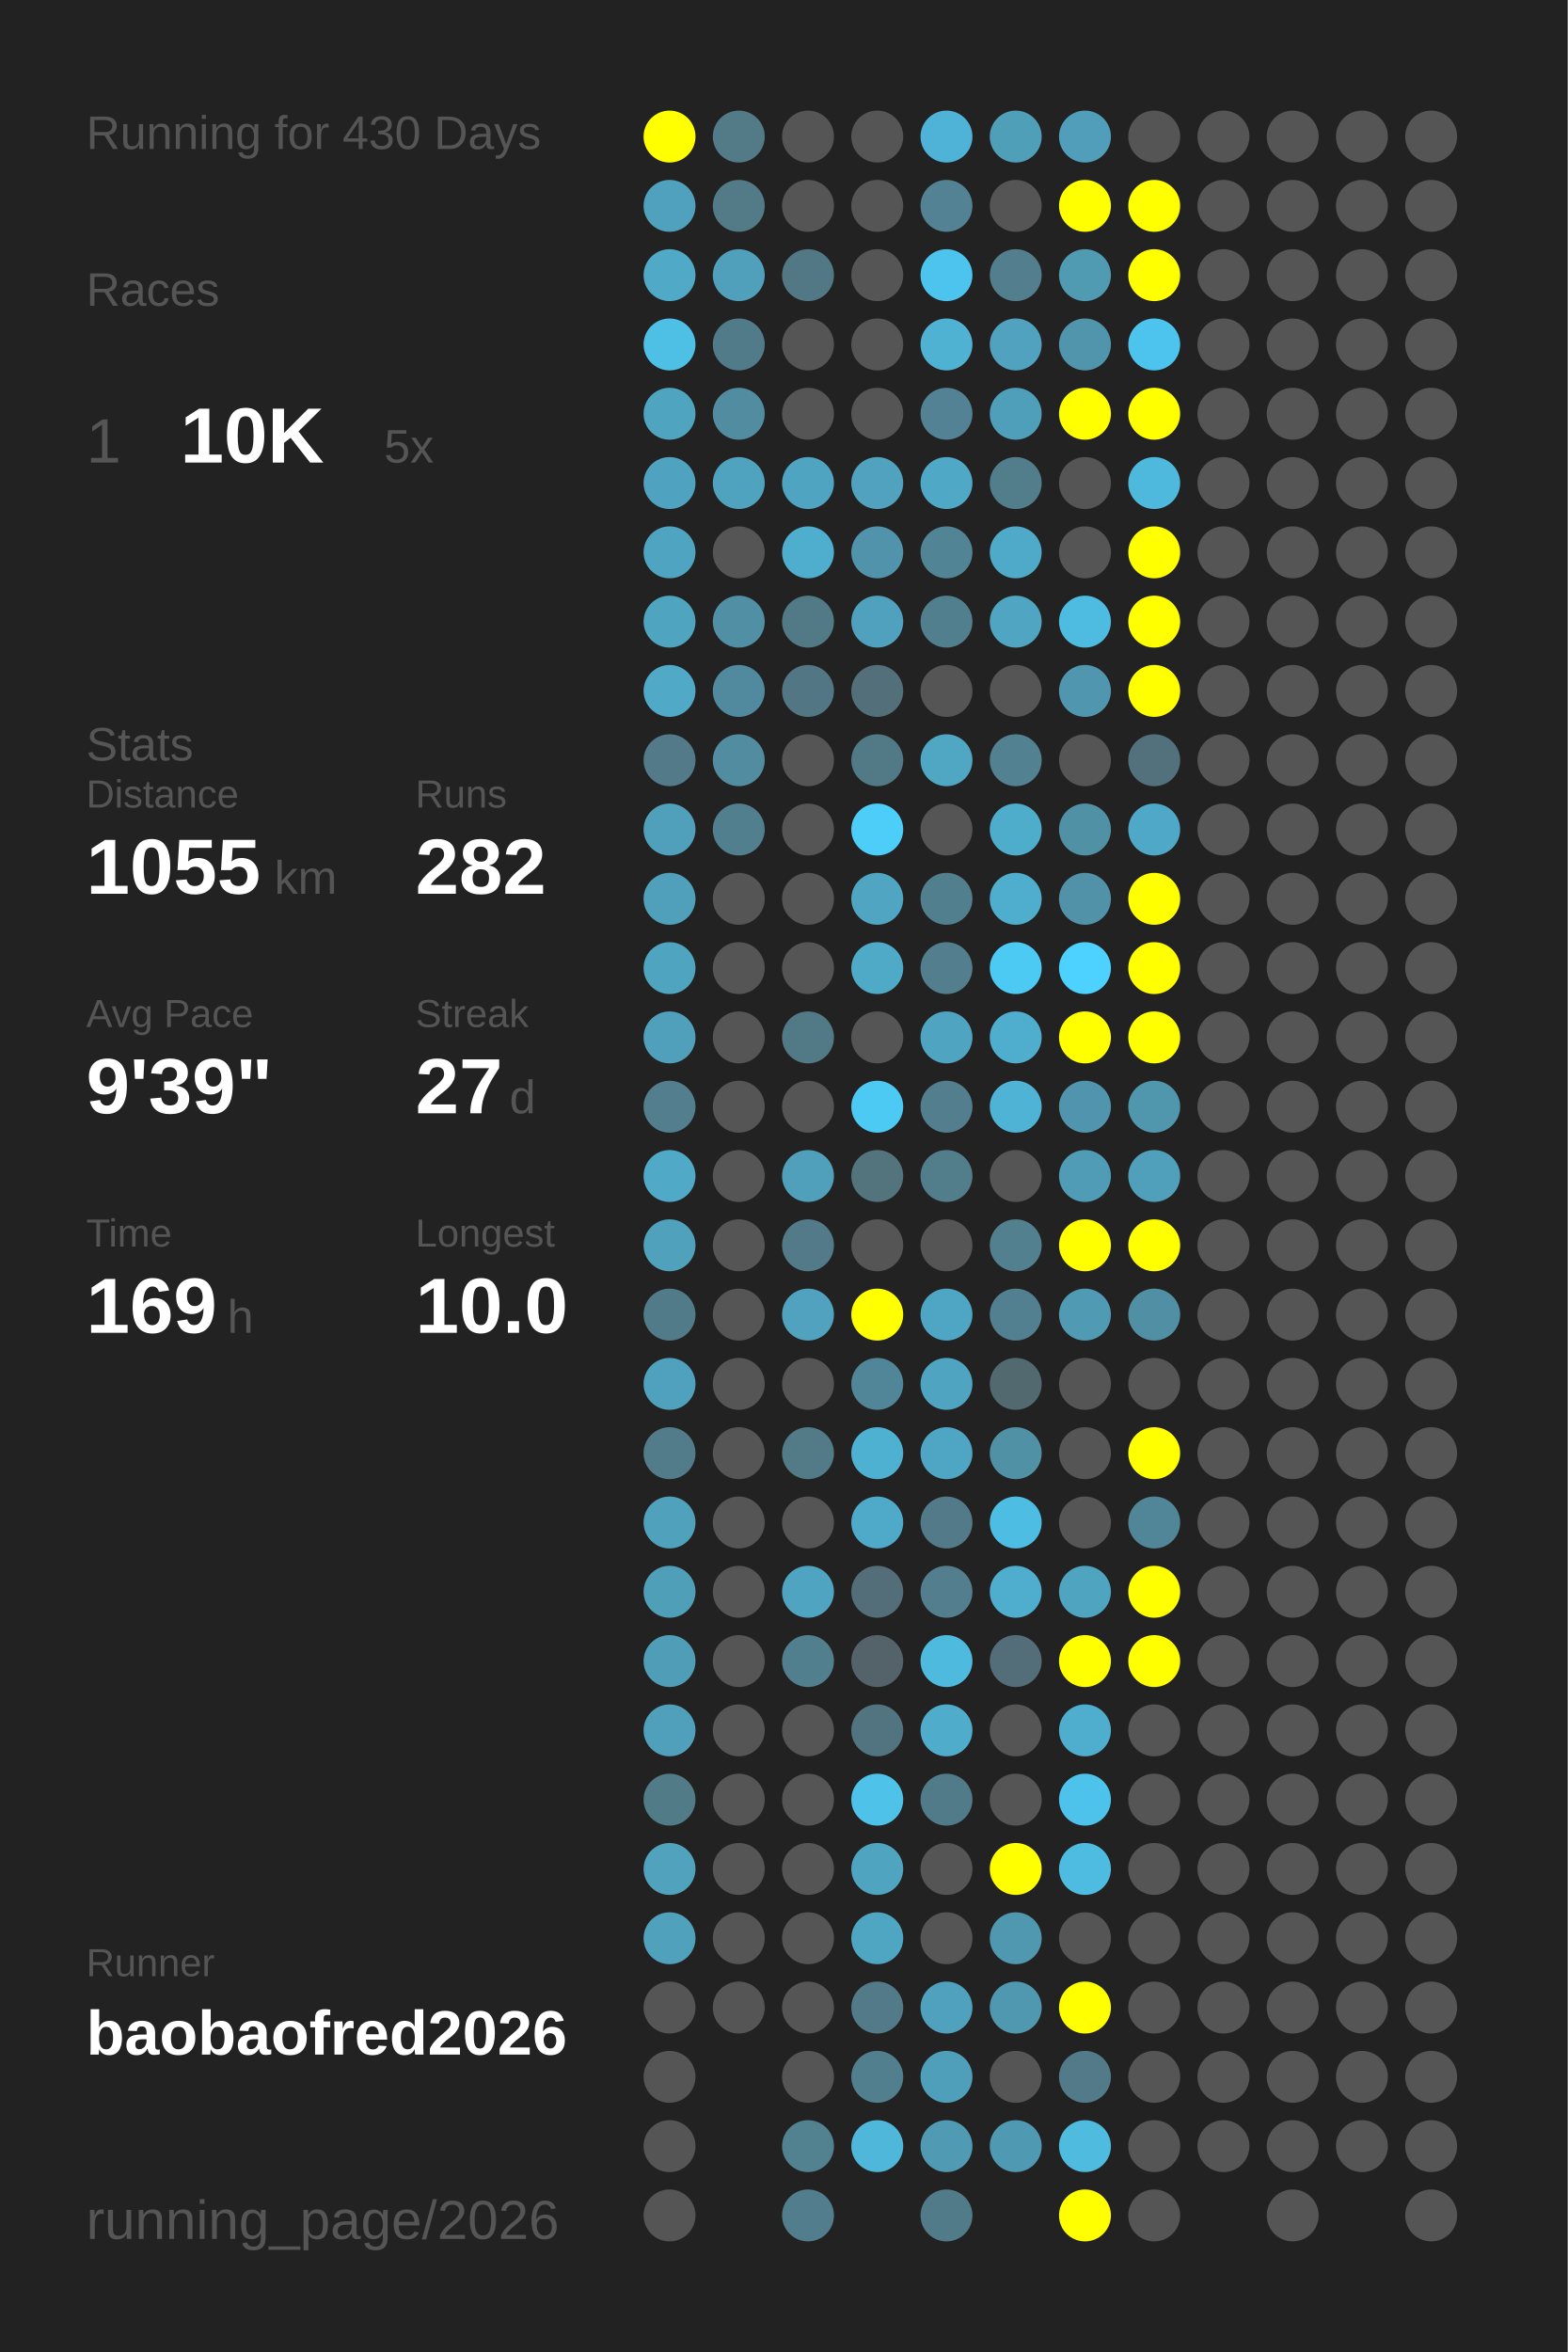
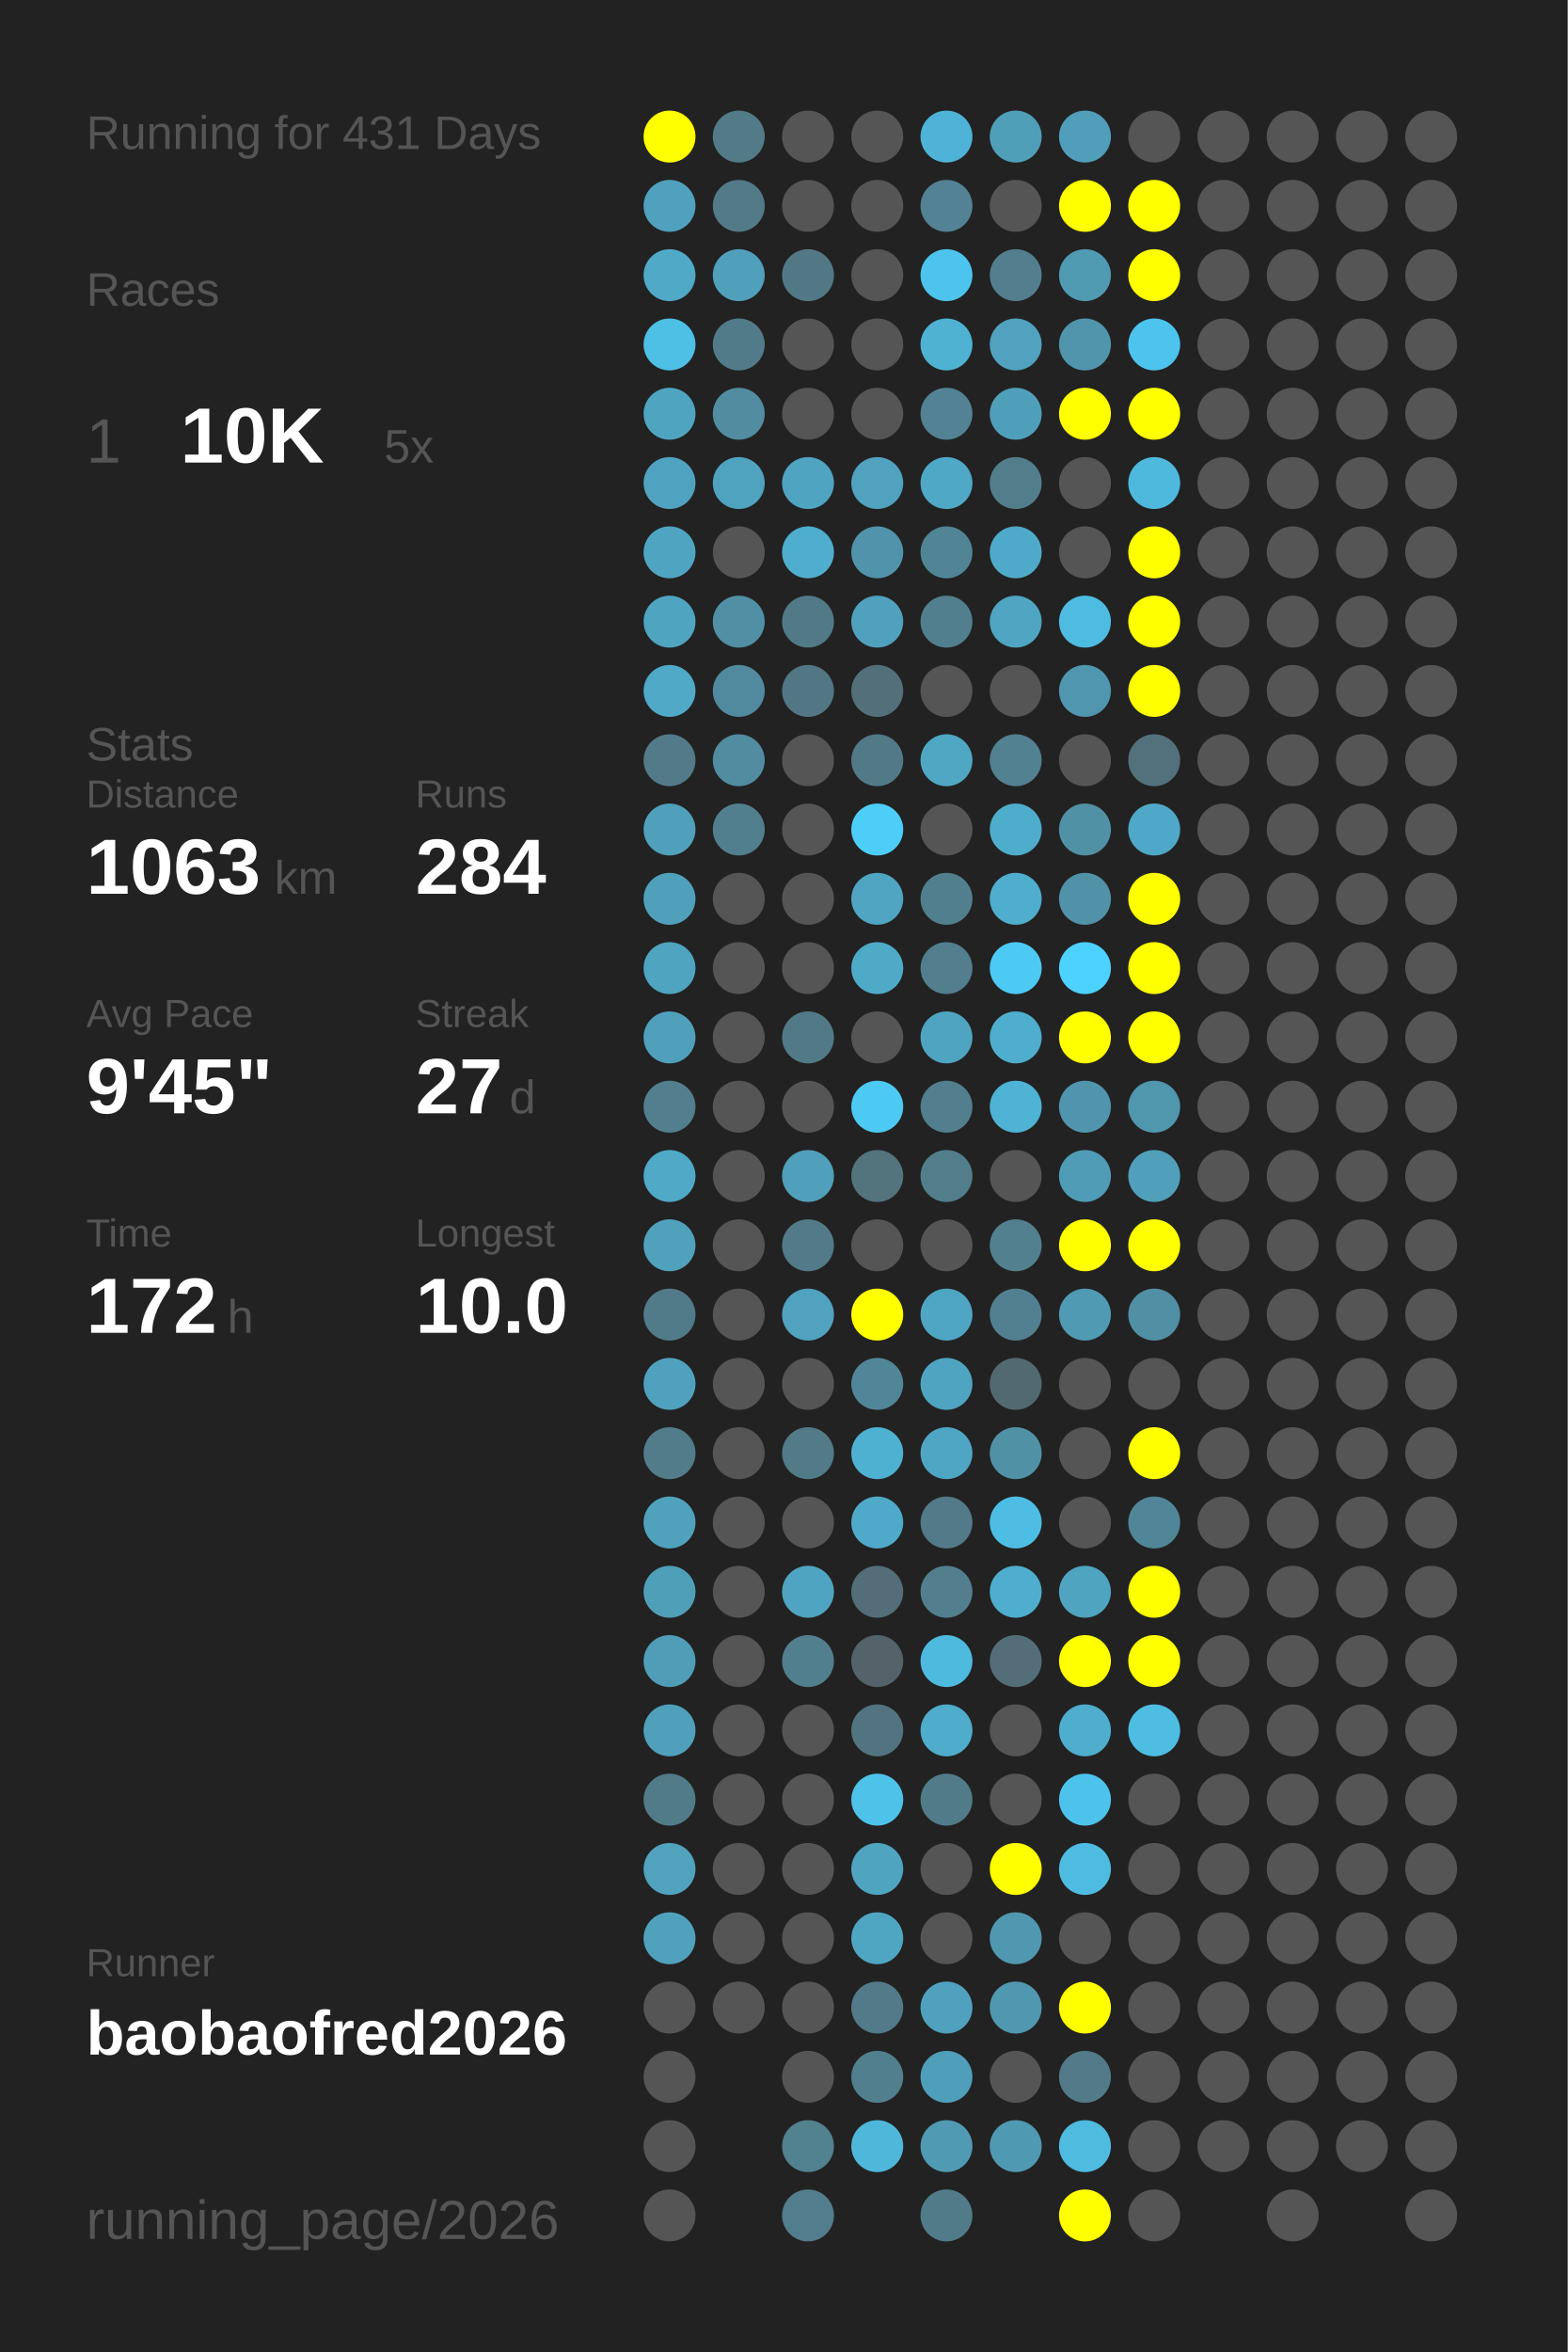
<svg xmlns="http://www.w3.org/2000/svg" baseProfile="full" height="300mm" version="1.1" viewBox="0,0,200,300" width="200mm">
  <defs />
  <rect fill="#222222" height="300" width="200" x="0" y="0" />
-   <text fill="#555555" style="font-size:6px; font-family:Arial;" x="11" y="19">Running for 430 Days</text>
+   <text fill="#555555" style="font-size:6px; font-family:Arial;" x="11" y="19">Running for 431 Days</text>
  <text fill="#555555" style="font-size:6px; font-family:Arial;" x="11" y="39">Races</text>
  <text fill="#555555" style="font-size:8px; font-family:Arial;" x="11" y="59">1</text>
  <text fill="#FFFFFF" style="font-size:10px; font-family:Arial; font-weight:bold;" x="23" y="59">10K</text>
  <text fill="#555555" style="font-size:6px; font-family:Arial;" x="49" y="59">5x</text>
  <text fill="#555555" style="font-size:6px; font-family:Arial;" x="11" y="97">Stats</text>
  <text fill="#555555" style="font-size:5px; font-family:Arial;" x="11" y="103">Distance</text>
-   <text fill="#FFFFFF" style="font-size:10px; font-family:Arial; font-weight:bold;" x="11" y="114">1055</text>
+   <text fill="#FFFFFF" style="font-size:10px; font-family:Arial; font-weight:bold;" x="11" y="114">1063</text>
  <text fill="#555555" style="font-size:6px; font-family:Arial;" x="35" y="114">km</text>
  <text fill="#555555" style="font-size:5px; font-family:Arial;" x="53" y="103">Runs</text>
-   <text fill="#FFFFFF" style="font-size:10px; font-family:Arial; font-weight:bold;" x="53" y="114">282</text>
+   <text fill="#FFFFFF" style="font-size:10px; font-family:Arial; font-weight:bold;" x="53" y="114">284</text>
  <text fill="#555555" style="font-size:5px; font-family:Arial;" x="11" y="131">Avg Pace</text>
-   <text fill="#FFFFFF" style="font-size:10px; font-family:Arial; font-weight:bold;" x="11" y="142">9'39"</text>
+   <text fill="#FFFFFF" style="font-size:10px; font-family:Arial; font-weight:bold;" x="11" y="142">9'45"</text>
  <text fill="#555555" style="font-size:5px; font-family:Arial;" x="53" y="131">Streak</text>
  <text fill="#FFFFFF" style="font-size:10px; font-family:Arial; font-weight:bold;" x="53" y="142">27</text>
  <text fill="#555555" style="font-size:6px; font-family:Arial;" x="65" y="142">d</text>
  <text fill="#555555" style="font-size:5px; font-family:Arial;" x="11" y="159">Time</text>
-   <text fill="#FFFFFF" style="font-size:10px; font-family:Arial; font-weight:bold;" x="11" y="170">169</text>
+   <text fill="#FFFFFF" style="font-size:10px; font-family:Arial; font-weight:bold;" x="11" y="170">172</text>
  <text fill="#555555" style="font-size:6px; font-family:Arial;" x="29" y="170">h</text>
  <text fill="#555555" style="font-size:5px; font-family:Arial;" x="53" y="159">Longest</text>
  <text fill="#FFFFFF" style="font-size:10px; font-family:Arial; font-weight:bold;" x="53" y="170">10.0</text>
  <text fill="#555555" style="font-size:5px; font-family:Arial;" x="11" y="252.065">Runner</text>
  <text fill="#FFFFFF" style="font-size:8px; font-family:Arial; font-weight:bold;" x="11" y="262.065">baobaofred2026</text>
  <text fill="#555555" style="font-size:7px; font-family:Arial;" x="11" y="285.581">running_page/2026</text>
  <circle cx="85.417" cy="17.419" fill="#FFFF00" r="3.312" />
  <circle cx="85.417" cy="26.258" fill="#50a1bd" r="3.312" />
  <circle cx="85.417" cy="35.097" fill="#4fa9c7" r="3.312" />
  <circle cx="85.417" cy="43.935" fill="#4ebfe5" r="3.312" />
  <circle cx="85.417" cy="52.774" fill="#4fa4c0" r="3.312" />
  <circle cx="85.417" cy="61.613" fill="#4fa3c0" r="3.312" />
  <circle cx="85.417" cy="70.452" fill="#4fa5c1" r="3.312" />
  <circle cx="85.417" cy="79.29" fill="#4fa4c0" r="3.312" />
  <circle cx="85.417" cy="88.129" fill="#4fa9c7" r="3.312" />
  <circle cx="85.417" cy="96.968" fill="#527a88" r="3.312" />
  <circle cx="85.417" cy="105.806" fill="#50a0bb" r="3.312" />
  <circle cx="85.417" cy="114.645" fill="#50a0bb" r="3.312" />
  <circle cx="85.417" cy="123.484" fill="#4fa4c0" r="3.312" />
  <circle cx="85.417" cy="132.323" fill="#50a0bc" r="3.312" />
  <circle cx="85.417" cy="141.161" fill="#527e8d" r="3.312" />
  <circle cx="85.417" cy="150" fill="#4fa9c7" r="3.312" />
  <circle cx="85.417" cy="158.839" fill="#50a1bc" r="3.312" />
  <circle cx="85.417" cy="167.677" fill="#527b89" r="3.312" />
  <circle cx="85.417" cy="176.516" fill="#50a1bd" r="3.312" />
  <circle cx="85.417" cy="185.355" fill="#527c8a" r="3.312" />
  <circle cx="85.417" cy="194.194" fill="#50a1bc" r="3.312" />
  <circle cx="85.417" cy="203.032" fill="#509fb9" r="3.312" />
  <circle cx="85.417" cy="211.871" fill="#509db7" r="3.312" />
  <circle cx="85.417" cy="220.71" fill="#50a0bb" r="3.312" />
  <circle cx="85.417" cy="229.548" fill="#527b88" r="3.312" />
  <circle cx="85.417" cy="238.387" fill="#50a2bd" r="3.312" />
  <circle cx="85.417" cy="247.226" fill="#50a1bc" r="3.312" />
  <circle cx="85.417" cy="256.065" fill="#555555" r="3.312" />
  <circle cx="85.417" cy="264.903" fill="#555555" r="3.312" />
  <circle cx="85.417" cy="273.742" fill="#555555" r="3.312" />
  <circle cx="85.417" cy="282.581" fill="#555555" r="3.312" />
  <circle cx="94.25" cy="17.419" fill="#527a87" r="3.312" />
  <circle cx="94.25" cy="26.258" fill="#527a87" r="3.312" />
  <circle cx="94.25" cy="35.097" fill="#50a0bc" r="3.312" />
  <circle cx="94.25" cy="43.935" fill="#527b89" r="3.312" />
  <circle cx="94.25" cy="52.774" fill="#518ca0" r="3.312" />
  <circle cx="94.25" cy="61.613" fill="#4fa3bf" r="3.312" />
  <circle cx="94.25" cy="70.452" fill="#555555" r="3.312" />
  <circle cx="94.25" cy="79.29" fill="#518fa4" r="3.312" />
  <circle cx="94.25" cy="88.129" fill="#518a9e" r="3.312" />
  <circle cx="94.25" cy="96.968" fill="#518ca0" r="3.312" />
  <circle cx="94.25" cy="105.806" fill="#527f8e" r="3.312" />
  <circle cx="94.25" cy="114.645" fill="#555555" r="3.312" />
  <circle cx="94.25" cy="123.484" fill="#555555" r="3.312" />
  <circle cx="94.25" cy="132.323" fill="#555555" r="3.312" />
  <circle cx="94.25" cy="141.161" fill="#555555" r="3.312" />
  <circle cx="94.25" cy="150" fill="#555555" r="3.312" />
  <circle cx="94.25" cy="158.839" fill="#555555" r="3.312" />
  <circle cx="94.25" cy="167.677" fill="#555555" r="3.312" />
  <circle cx="94.25" cy="176.516" fill="#555555" r="3.312" />
  <circle cx="94.25" cy="185.355" fill="#555555" r="3.312" />
  <circle cx="94.25" cy="194.194" fill="#555555" r="3.312" />
  <circle cx="94.25" cy="203.032" fill="#555555" r="3.312" />
  <circle cx="94.25" cy="211.871" fill="#555555" r="3.312" />
  <circle cx="94.25" cy="220.71" fill="#555555" r="3.312" />
  <circle cx="94.25" cy="229.548" fill="#555555" r="3.312" />
  <circle cx="94.25" cy="238.387" fill="#555555" r="3.312" />
  <circle cx="94.25" cy="247.226" fill="#555555" r="3.312" />
  <circle cx="94.25" cy="256.065" fill="#555555" r="3.312" />
  <circle cx="103.083" cy="17.419" fill="#555555" r="3.312" />
  <circle cx="103.083" cy="26.258" fill="#555555" r="3.312" />
  <circle cx="103.083" cy="35.097" fill="#527885" r="3.312" />
  <circle cx="103.083" cy="43.935" fill="#555555" r="3.312" />
  <circle cx="103.083" cy="52.774" fill="#555555" r="3.312" />
  <circle cx="103.083" cy="61.613" fill="#4fa4c1" r="3.312" />
  <circle cx="103.083" cy="70.452" fill="#4faece" r="3.312" />
  <circle cx="103.083" cy="79.29" fill="#527986" r="3.312" />
  <circle cx="103.083" cy="88.129" fill="#527683" r="3.312" />
  <circle cx="103.083" cy="96.968" fill="#555555" r="3.312" />
  <circle cx="103.083" cy="105.806" fill="#555555" r="3.312" />
  <circle cx="103.083" cy="114.645" fill="#555555" r="3.312" />
  <circle cx="103.083" cy="123.484" fill="#555555" r="3.312" />
  <circle cx="103.083" cy="132.323" fill="#527986" r="3.312" />
  <circle cx="103.083" cy="141.161" fill="#555555" r="3.312" />
  <circle cx="103.083" cy="150" fill="#50a0bb" r="3.312" />
  <circle cx="103.083" cy="158.839" fill="#527a88" r="3.312" />
  <circle cx="103.083" cy="167.677" fill="#50a2be" r="3.312" />
  <circle cx="103.083" cy="176.516" fill="#555555" r="3.312" />
  <circle cx="103.083" cy="185.355" fill="#527a87" r="3.312" />
  <circle cx="103.083" cy="194.194" fill="#555555" r="3.312" />
  <circle cx="103.083" cy="203.032" fill="#4fa5c1" r="3.312" />
  <circle cx="103.083" cy="211.871" fill="#527f8e" r="3.312" />
  <circle cx="103.083" cy="220.71" fill="#555555" r="3.312" />
  <circle cx="103.083" cy="229.548" fill="#555555" r="3.312" />
  <circle cx="103.083" cy="238.387" fill="#555555" r="3.312" />
  <circle cx="103.083" cy="247.226" fill="#555555" r="3.312" />
  <circle cx="103.083" cy="256.065" fill="#555555" r="3.312" />
  <circle cx="103.083" cy="264.903" fill="#555555" r="3.312" />
  <circle cx="103.083" cy="273.742" fill="#528190" r="3.312" />
  <circle cx="103.083" cy="282.581" fill="#527d8c" r="3.312" />
  <circle cx="111.917" cy="17.419" fill="#555555" r="3.312" />
  <circle cx="111.917" cy="26.258" fill="#555555" r="3.312" />
  <circle cx="111.917" cy="35.097" fill="#555555" r="3.312" />
  <circle cx="111.917" cy="43.935" fill="#555555" r="3.312" />
  <circle cx="111.917" cy="52.774" fill="#555555" r="3.312" />
  <circle cx="111.917" cy="61.613" fill="#50a2be" r="3.312" />
  <circle cx="111.917" cy="70.452" fill="#5093aa" r="3.312" />
  <circle cx="111.917" cy="79.29" fill="#50a1bd" r="3.312" />
  <circle cx="111.917" cy="88.129" fill="#53707a" r="3.312" />
  <circle cx="111.917" cy="96.968" fill="#527986" r="3.312" />
  <circle cx="111.917" cy="105.806" fill="#4dcef9" r="3.312" />
  <circle cx="111.917" cy="114.645" fill="#4fa5c2" r="3.312" />
  <circle cx="111.917" cy="123.484" fill="#4faac8" r="3.312" />
  <circle cx="111.917" cy="132.323" fill="#555555" r="3.312" />
  <circle cx="111.917" cy="141.161" fill="#4dcaf4" r="3.312" />
  <circle cx="111.917" cy="150" fill="#53737d" r="3.312" />
  <circle cx="111.917" cy="158.839" fill="#555555" r="3.312" />
  <circle cx="111.917" cy="167.677" fill="#FFFF00" r="3.312" />
  <circle cx="111.917" cy="176.516" fill="#518698" r="3.312" />
  <circle cx="111.917" cy="185.355" fill="#4fb1d2" r="3.312" />
  <circle cx="111.917" cy="194.194" fill="#4faac9" r="3.312" />
  <circle cx="111.917" cy="203.032" fill="#536e78" r="3.312" />
  <circle cx="111.917" cy="211.871" fill="#546369" r="3.312" />
  <circle cx="111.917" cy="220.71" fill="#527480" r="3.312" />
  <circle cx="111.917" cy="229.548" fill="#4ec2e9" r="3.312" />
  <circle cx="111.917" cy="238.387" fill="#4fa4c0" r="3.312" />
  <circle cx="111.917" cy="247.226" fill="#4fa6c3" r="3.312" />
  <circle cx="111.917" cy="256.065" fill="#527a88" r="3.312" />
  <circle cx="111.917" cy="264.903" fill="#527f8e" r="3.312" />
  <circle cx="111.917" cy="273.742" fill="#4eb7da" r="3.312" />
  <circle cx="120.75" cy="17.419" fill="#4eb3d6" r="3.312" />
  <circle cx="120.75" cy="26.258" fill="#528293" r="3.312" />
  <circle cx="120.75" cy="35.097" fill="#4dc4ed" r="3.312" />
  <circle cx="120.75" cy="43.935" fill="#4fb2d3" r="3.312" />
  <circle cx="120.75" cy="52.774" fill="#528293" r="3.312" />
  <circle cx="120.75" cy="61.613" fill="#4fa8c5" r="3.312" />
  <circle cx="120.75" cy="70.452" fill="#518596" r="3.312" />
  <circle cx="120.75" cy="79.29" fill="#527f8e" r="3.312" />
  <circle cx="120.75" cy="88.129" fill="#555555" r="3.312" />
  <circle cx="120.75" cy="96.968" fill="#4fa7c4" r="3.312" />
  <circle cx="120.75" cy="105.806" fill="#555555" r="3.312" />
  <circle cx="120.75" cy="114.645" fill="#527f8e" r="3.312" />
  <circle cx="120.75" cy="123.484" fill="#527e8d" r="3.312" />
  <circle cx="120.75" cy="132.323" fill="#4fa5c1" r="3.312" />
  <circle cx="120.75" cy="141.161" fill="#527e8d" r="3.312" />
  <circle cx="120.75" cy="150" fill="#527e8c" r="3.312" />
  <circle cx="120.75" cy="158.839" fill="#555555" r="3.312" />
  <circle cx="120.75" cy="167.677" fill="#4fa6c4" r="3.312" />
  <circle cx="120.75" cy="176.516" fill="#4fa4c1" r="3.312" />
  <circle cx="120.75" cy="185.355" fill="#4fa6c4" r="3.312" />
  <circle cx="120.75" cy="194.194" fill="#527a88" r="3.312" />
  <circle cx="120.75" cy="203.032" fill="#527e8d" r="3.312" />
  <circle cx="120.75" cy="211.871" fill="#4ebade" r="3.312" />
  <circle cx="120.75" cy="220.71" fill="#4faccb" r="3.312" />
  <circle cx="120.75" cy="229.548" fill="#527b89" r="3.312" />
  <circle cx="120.75" cy="238.387" fill="#555555" r="3.312" />
  <circle cx="120.75" cy="247.226" fill="#555555" r="3.312" />
  <circle cx="120.75" cy="256.065" fill="#50a1bd" r="3.312" />
  <circle cx="120.75" cy="264.903" fill="#509fba" r="3.312" />
  <circle cx="120.75" cy="273.742" fill="#509ab3" r="3.312" />
  <circle cx="120.75" cy="282.581" fill="#527b89" r="3.312" />
  <circle cx="129.583" cy="17.419" fill="#509fb9" r="3.312" />
  <circle cx="129.583" cy="26.258" fill="#555555" r="3.312" />
  <circle cx="129.583" cy="35.097" fill="#527e8d" r="3.312" />
  <circle cx="129.583" cy="43.935" fill="#50a2be" r="3.312" />
  <circle cx="129.583" cy="52.774" fill="#509fba" r="3.312" />
  <circle cx="129.583" cy="61.613" fill="#527d8b" r="3.312" />
  <circle cx="129.583" cy="70.452" fill="#4faac9" r="3.312" />
  <circle cx="129.583" cy="79.29" fill="#4fa5c2" r="3.312" />
  <circle cx="129.583" cy="88.129" fill="#555555" r="3.312" />
  <circle cx="129.583" cy="96.968" fill="#528191" r="3.312" />
  <circle cx="129.583" cy="105.806" fill="#4fadcc" r="3.312" />
  <circle cx="129.583" cy="114.645" fill="#4fadcd" r="3.312" />
  <circle cx="129.583" cy="123.484" fill="#4dcaf4" r="3.312" />
  <circle cx="129.583" cy="132.323" fill="#4fadcd" r="3.312" />
  <circle cx="129.583" cy="141.161" fill="#4eb3d5" r="3.312" />
  <circle cx="129.583" cy="150" fill="#555555" r="3.312" />
  <circle cx="129.583" cy="158.839" fill="#52808f" r="3.312" />
  <circle cx="129.583" cy="167.677" fill="#528090" r="3.312" />
  <circle cx="129.583" cy="176.516" fill="#536970" r="3.312" />
  <circle cx="129.583" cy="185.355" fill="#5191a6" r="3.312" />
  <circle cx="129.583" cy="194.194" fill="#4ebde3" r="3.312" />
  <circle cx="129.583" cy="203.032" fill="#4faece" r="3.312" />
  <circle cx="129.583" cy="211.871" fill="#536e78" r="3.312" />
  <circle cx="129.583" cy="220.71" fill="#555555" r="3.312" />
  <circle cx="129.583" cy="229.548" fill="#555555" r="3.312" />
  <circle cx="129.583" cy="238.387" fill="#FFFF00" r="3.312" />
  <circle cx="129.583" cy="247.226" fill="#5098b0" r="3.312" />
  <circle cx="129.583" cy="256.065" fill="#5098b0" r="3.312" />
  <circle cx="129.583" cy="264.903" fill="#555555" r="3.312" />
  <circle cx="129.583" cy="273.742" fill="#5099b2" r="3.312" />
  <circle cx="138.417" cy="17.419" fill="#509eb9" r="3.312" />
  <circle cx="138.417" cy="26.258" fill="#FFFF00" r="3.312" />
  <circle cx="138.417" cy="35.097" fill="#509ab2" r="3.312" />
  <circle cx="138.417" cy="43.935" fill="#5095ac" r="3.312" />
  <circle cx="138.417" cy="52.774" fill="#FFFF00" r="3.312" />
  <circle cx="138.417" cy="61.613" fill="#555555" r="3.312" />
  <circle cx="138.417" cy="70.452" fill="#555555" r="3.312" />
  <circle cx="138.417" cy="79.29" fill="#4ebce1" r="3.312" />
  <circle cx="138.417" cy="88.129" fill="#5096ae" r="3.312" />
  <circle cx="138.417" cy="96.968" fill="#555555" r="3.312" />
  <circle cx="138.417" cy="105.806" fill="#5191a6" r="3.312" />
  <circle cx="138.417" cy="114.645" fill="#5192a8" r="3.312" />
  <circle cx="138.417" cy="123.484" fill="#4dd1fe" r="3.312" />
  <circle cx="138.417" cy="132.323" fill="#FFFF00" r="3.312" />
  <circle cx="138.417" cy="141.161" fill="#5095ad" r="3.312" />
  <circle cx="138.417" cy="150" fill="#509cb6" r="3.312" />
  <circle cx="138.417" cy="158.839" fill="#FFFF00" r="3.312" />
  <circle cx="138.417" cy="167.677" fill="#509ab4" r="3.312" />
  <circle cx="138.417" cy="176.516" fill="#555555" r="3.312" />
  <circle cx="138.417" cy="185.355" fill="#555555" r="3.312" />
  <circle cx="138.417" cy="194.194" fill="#555555" r="3.312" />
  <circle cx="138.417" cy="203.032" fill="#4fa4c0" r="3.312" />
  <circle cx="138.417" cy="211.871" fill="#FFFF00" r="3.312" />
  <circle cx="138.417" cy="220.71" fill="#4fadcd" r="3.312" />
  <circle cx="138.417" cy="229.548" fill="#4dc3eb" r="3.312" />
  <circle cx="138.417" cy="238.387" fill="#4ebce1" r="3.312" />
  <circle cx="138.417" cy="247.226" fill="#555555" r="3.312" />
  <circle cx="138.417" cy="256.065" fill="#FFFF00" r="3.312" />
  <circle cx="138.417" cy="264.903" fill="#527a88" r="3.312" />
  <circle cx="138.417" cy="273.742" fill="#4ebbdf" r="3.312" />
  <circle cx="138.417" cy="282.581" fill="#FFFF00" r="3.312" />
  <circle cx="147.25" cy="17.419" fill="#555555" r="3.312" />
  <circle cx="147.25" cy="26.258" fill="#FFFF00" r="3.312" />
  <circle cx="147.25" cy="35.097" fill="#FFFF00" r="3.312" />
  <circle cx="147.25" cy="43.935" fill="#4dc4ed" r="3.312" />
  <circle cx="147.25" cy="52.774" fill="#FFFF00" r="3.312" />
  <circle cx="147.25" cy="61.613" fill="#4eb9dd" r="3.312" />
  <circle cx="147.25" cy="70.452" fill="#FFFF00" r="3.312" />
  <circle cx="147.25" cy="79.29" fill="#FFFF00" r="3.312" />
  <circle cx="147.25" cy="88.129" fill="#FFFF00" r="3.312" />
  <circle cx="147.25" cy="96.968" fill="#53717c" r="3.312" />
  <circle cx="147.25" cy="105.806" fill="#4fa8c7" r="3.312" />
  <circle cx="147.25" cy="114.645" fill="#FFFF00" r="3.312" />
  <circle cx="147.25" cy="123.484" fill="#FFFF00" r="3.312" />
  <circle cx="147.25" cy="132.323" fill="#FFFF00" r="3.312" />
  <circle cx="147.25" cy="141.161" fill="#5096ad" r="3.312" />
  <circle cx="147.25" cy="150" fill="#50a0bb" r="3.312" />
  <circle cx="147.25" cy="158.839" fill="#FFFF00" r="3.312" />
  <circle cx="147.25" cy="167.677" fill="#518fa4" r="3.312" />
  <circle cx="147.25" cy="176.516" fill="#555555" r="3.312" />
  <circle cx="147.25" cy="185.355" fill="#FFFF00" r="3.312" />
  <circle cx="147.25" cy="194.194" fill="#518698" r="3.312" />
  <circle cx="147.25" cy="203.032" fill="#FFFF00" r="3.312" />
  <circle cx="147.25" cy="211.871" fill="#FFFF00" r="3.312" />
-   <circle cx="147.25" cy="220.71" fill="#555555" r="3.312" />
+   <circle cx="147.25" cy="220.71" fill="#4ebde2" r="3.312" />
  <circle cx="147.25" cy="229.548" fill="#555555" r="3.312" />
  <circle cx="147.25" cy="238.387" fill="#555555" r="3.312" />
  <circle cx="147.25" cy="247.226" fill="#555555" r="3.312" />
  <circle cx="147.25" cy="256.065" fill="#555555" r="3.312" />
  <circle cx="147.25" cy="264.903" fill="#555555" r="3.312" />
  <circle cx="147.25" cy="273.742" fill="#555555" r="3.312" />
  <circle cx="147.25" cy="282.581" fill="#555555" r="3.312" />
  <circle cx="156.083" cy="17.419" fill="#555555" r="3.312" />
  <circle cx="156.083" cy="26.258" fill="#555555" r="3.312" />
  <circle cx="156.083" cy="35.097" fill="#555555" r="3.312" />
  <circle cx="156.083" cy="43.935" fill="#555555" r="3.312" />
  <circle cx="156.083" cy="52.774" fill="#555555" r="3.312" />
  <circle cx="156.083" cy="61.613" fill="#555555" r="3.312" />
  <circle cx="156.083" cy="70.452" fill="#555555" r="3.312" />
  <circle cx="156.083" cy="79.29" fill="#555555" r="3.312" />
  <circle cx="156.083" cy="88.129" fill="#555555" r="3.312" />
  <circle cx="156.083" cy="96.968" fill="#555555" r="3.312" />
  <circle cx="156.083" cy="105.806" fill="#555555" r="3.312" />
  <circle cx="156.083" cy="114.645" fill="#555555" r="3.312" />
  <circle cx="156.083" cy="123.484" fill="#555555" r="3.312" />
  <circle cx="156.083" cy="132.323" fill="#555555" r="3.312" />
  <circle cx="156.083" cy="141.161" fill="#555555" r="3.312" />
  <circle cx="156.083" cy="150" fill="#555555" r="3.312" />
  <circle cx="156.083" cy="158.839" fill="#555555" r="3.312" />
  <circle cx="156.083" cy="167.677" fill="#555555" r="3.312" />
  <circle cx="156.083" cy="176.516" fill="#555555" r="3.312" />
  <circle cx="156.083" cy="185.355" fill="#555555" r="3.312" />
  <circle cx="156.083" cy="194.194" fill="#555555" r="3.312" />
  <circle cx="156.083" cy="203.032" fill="#555555" r="3.312" />
  <circle cx="156.083" cy="211.871" fill="#555555" r="3.312" />
  <circle cx="156.083" cy="220.71" fill="#555555" r="3.312" />
  <circle cx="156.083" cy="229.548" fill="#555555" r="3.312" />
  <circle cx="156.083" cy="238.387" fill="#555555" r="3.312" />
  <circle cx="156.083" cy="247.226" fill="#555555" r="3.312" />
  <circle cx="156.083" cy="256.065" fill="#555555" r="3.312" />
  <circle cx="156.083" cy="264.903" fill="#555555" r="3.312" />
  <circle cx="156.083" cy="273.742" fill="#555555" r="3.312" />
  <circle cx="164.917" cy="17.419" fill="#555555" r="3.312" />
  <circle cx="164.917" cy="26.258" fill="#555555" r="3.312" />
  <circle cx="164.917" cy="35.097" fill="#555555" r="3.312" />
  <circle cx="164.917" cy="43.935" fill="#555555" r="3.312" />
  <circle cx="164.917" cy="52.774" fill="#555555" r="3.312" />
  <circle cx="164.917" cy="61.613" fill="#555555" r="3.312" />
  <circle cx="164.917" cy="70.452" fill="#555555" r="3.312" />
  <circle cx="164.917" cy="79.29" fill="#555555" r="3.312" />
  <circle cx="164.917" cy="88.129" fill="#555555" r="3.312" />
  <circle cx="164.917" cy="96.968" fill="#555555" r="3.312" />
  <circle cx="164.917" cy="105.806" fill="#555555" r="3.312" />
  <circle cx="164.917" cy="114.645" fill="#555555" r="3.312" />
  <circle cx="164.917" cy="123.484" fill="#555555" r="3.312" />
  <circle cx="164.917" cy="132.323" fill="#555555" r="3.312" />
  <circle cx="164.917" cy="141.161" fill="#555555" r="3.312" />
  <circle cx="164.917" cy="150" fill="#555555" r="3.312" />
  <circle cx="164.917" cy="158.839" fill="#555555" r="3.312" />
  <circle cx="164.917" cy="167.677" fill="#555555" r="3.312" />
  <circle cx="164.917" cy="176.516" fill="#555555" r="3.312" />
  <circle cx="164.917" cy="185.355" fill="#555555" r="3.312" />
  <circle cx="164.917" cy="194.194" fill="#555555" r="3.312" />
  <circle cx="164.917" cy="203.032" fill="#555555" r="3.312" />
  <circle cx="164.917" cy="211.871" fill="#555555" r="3.312" />
  <circle cx="164.917" cy="220.71" fill="#555555" r="3.312" />
  <circle cx="164.917" cy="229.548" fill="#555555" r="3.312" />
  <circle cx="164.917" cy="238.387" fill="#555555" r="3.312" />
  <circle cx="164.917" cy="247.226" fill="#555555" r="3.312" />
  <circle cx="164.917" cy="256.065" fill="#555555" r="3.312" />
  <circle cx="164.917" cy="264.903" fill="#555555" r="3.312" />
  <circle cx="164.917" cy="273.742" fill="#555555" r="3.312" />
  <circle cx="164.917" cy="282.581" fill="#555555" r="3.312" />
  <circle cx="173.75" cy="17.419" fill="#555555" r="3.312" />
  <circle cx="173.75" cy="26.258" fill="#555555" r="3.312" />
  <circle cx="173.75" cy="35.097" fill="#555555" r="3.312" />
  <circle cx="173.75" cy="43.935" fill="#555555" r="3.312" />
  <circle cx="173.75" cy="52.774" fill="#555555" r="3.312" />
  <circle cx="173.75" cy="61.613" fill="#555555" r="3.312" />
  <circle cx="173.75" cy="70.452" fill="#555555" r="3.312" />
  <circle cx="173.75" cy="79.29" fill="#555555" r="3.312" />
  <circle cx="173.75" cy="88.129" fill="#555555" r="3.312" />
  <circle cx="173.75" cy="96.968" fill="#555555" r="3.312" />
  <circle cx="173.75" cy="105.806" fill="#555555" r="3.312" />
  <circle cx="173.75" cy="114.645" fill="#555555" r="3.312" />
  <circle cx="173.75" cy="123.484" fill="#555555" r="3.312" />
  <circle cx="173.75" cy="132.323" fill="#555555" r="3.312" />
  <circle cx="173.75" cy="141.161" fill="#555555" r="3.312" />
  <circle cx="173.75" cy="150" fill="#555555" r="3.312" />
  <circle cx="173.75" cy="158.839" fill="#555555" r="3.312" />
  <circle cx="173.75" cy="167.677" fill="#555555" r="3.312" />
  <circle cx="173.75" cy="176.516" fill="#555555" r="3.312" />
  <circle cx="173.75" cy="185.355" fill="#555555" r="3.312" />
  <circle cx="173.75" cy="194.194" fill="#555555" r="3.312" />
  <circle cx="173.75" cy="203.032" fill="#555555" r="3.312" />
  <circle cx="173.75" cy="211.871" fill="#555555" r="3.312" />
  <circle cx="173.75" cy="220.71" fill="#555555" r="3.312" />
  <circle cx="173.75" cy="229.548" fill="#555555" r="3.312" />
  <circle cx="173.75" cy="238.387" fill="#555555" r="3.312" />
  <circle cx="173.75" cy="247.226" fill="#555555" r="3.312" />
  <circle cx="173.75" cy="256.065" fill="#555555" r="3.312" />
  <circle cx="173.75" cy="264.903" fill="#555555" r="3.312" />
  <circle cx="173.75" cy="273.742" fill="#555555" r="3.312" />
  <circle cx="182.583" cy="17.419" fill="#555555" r="3.312" />
  <circle cx="182.583" cy="26.258" fill="#555555" r="3.312" />
  <circle cx="182.583" cy="35.097" fill="#555555" r="3.312" />
  <circle cx="182.583" cy="43.935" fill="#555555" r="3.312" />
  <circle cx="182.583" cy="52.774" fill="#555555" r="3.312" />
  <circle cx="182.583" cy="61.613" fill="#555555" r="3.312" />
  <circle cx="182.583" cy="70.452" fill="#555555" r="3.312" />
  <circle cx="182.583" cy="79.29" fill="#555555" r="3.312" />
  <circle cx="182.583" cy="88.129" fill="#555555" r="3.312" />
  <circle cx="182.583" cy="96.968" fill="#555555" r="3.312" />
  <circle cx="182.583" cy="105.806" fill="#555555" r="3.312" />
  <circle cx="182.583" cy="114.645" fill="#555555" r="3.312" />
  <circle cx="182.583" cy="123.484" fill="#555555" r="3.312" />
  <circle cx="182.583" cy="132.323" fill="#555555" r="3.312" />
  <circle cx="182.583" cy="141.161" fill="#555555" r="3.312" />
  <circle cx="182.583" cy="150" fill="#555555" r="3.312" />
  <circle cx="182.583" cy="158.839" fill="#555555" r="3.312" />
  <circle cx="182.583" cy="167.677" fill="#555555" r="3.312" />
  <circle cx="182.583" cy="176.516" fill="#555555" r="3.312" />
  <circle cx="182.583" cy="185.355" fill="#555555" r="3.312" />
  <circle cx="182.583" cy="194.194" fill="#555555" r="3.312" />
  <circle cx="182.583" cy="203.032" fill="#555555" r="3.312" />
  <circle cx="182.583" cy="211.871" fill="#555555" r="3.312" />
  <circle cx="182.583" cy="220.71" fill="#555555" r="3.312" />
  <circle cx="182.583" cy="229.548" fill="#555555" r="3.312" />
  <circle cx="182.583" cy="238.387" fill="#555555" r="3.312" />
  <circle cx="182.583" cy="247.226" fill="#555555" r="3.312" />
  <circle cx="182.583" cy="256.065" fill="#555555" r="3.312" />
  <circle cx="182.583" cy="264.903" fill="#555555" r="3.312" />
  <circle cx="182.583" cy="273.742" fill="#555555" r="3.312" />
  <circle cx="182.583" cy="282.581" fill="#555555" r="3.312" />
</svg>
